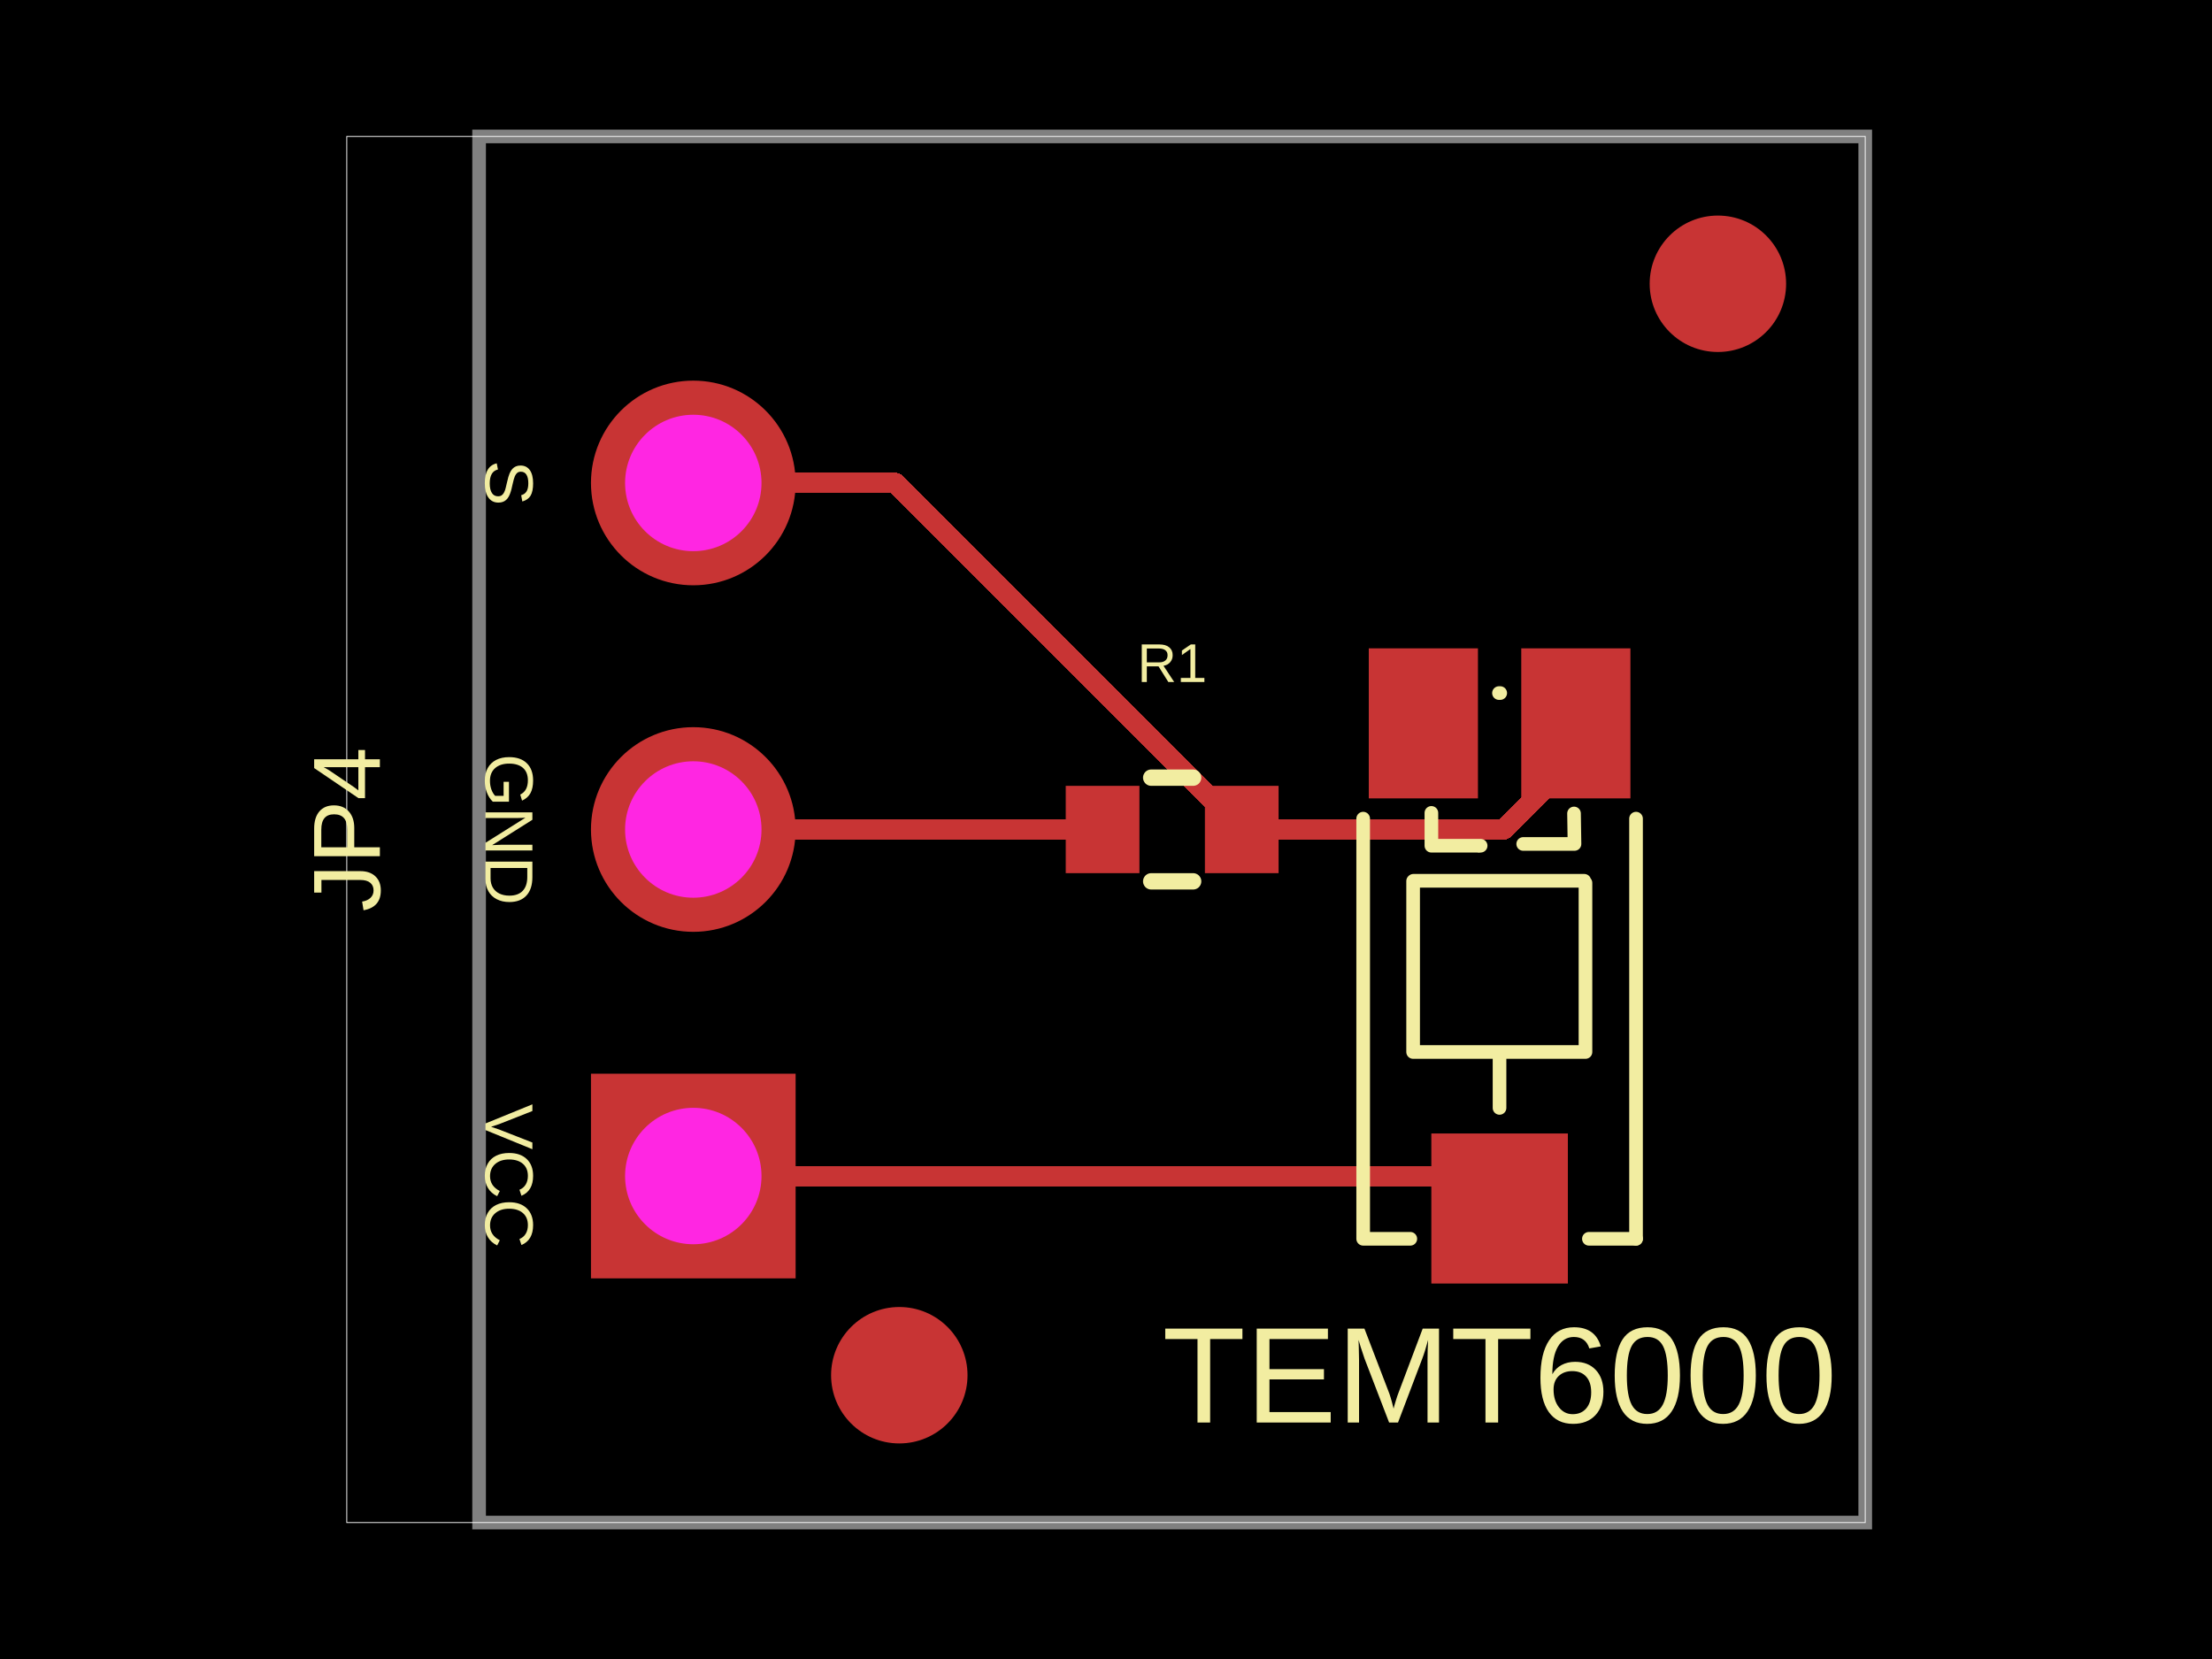
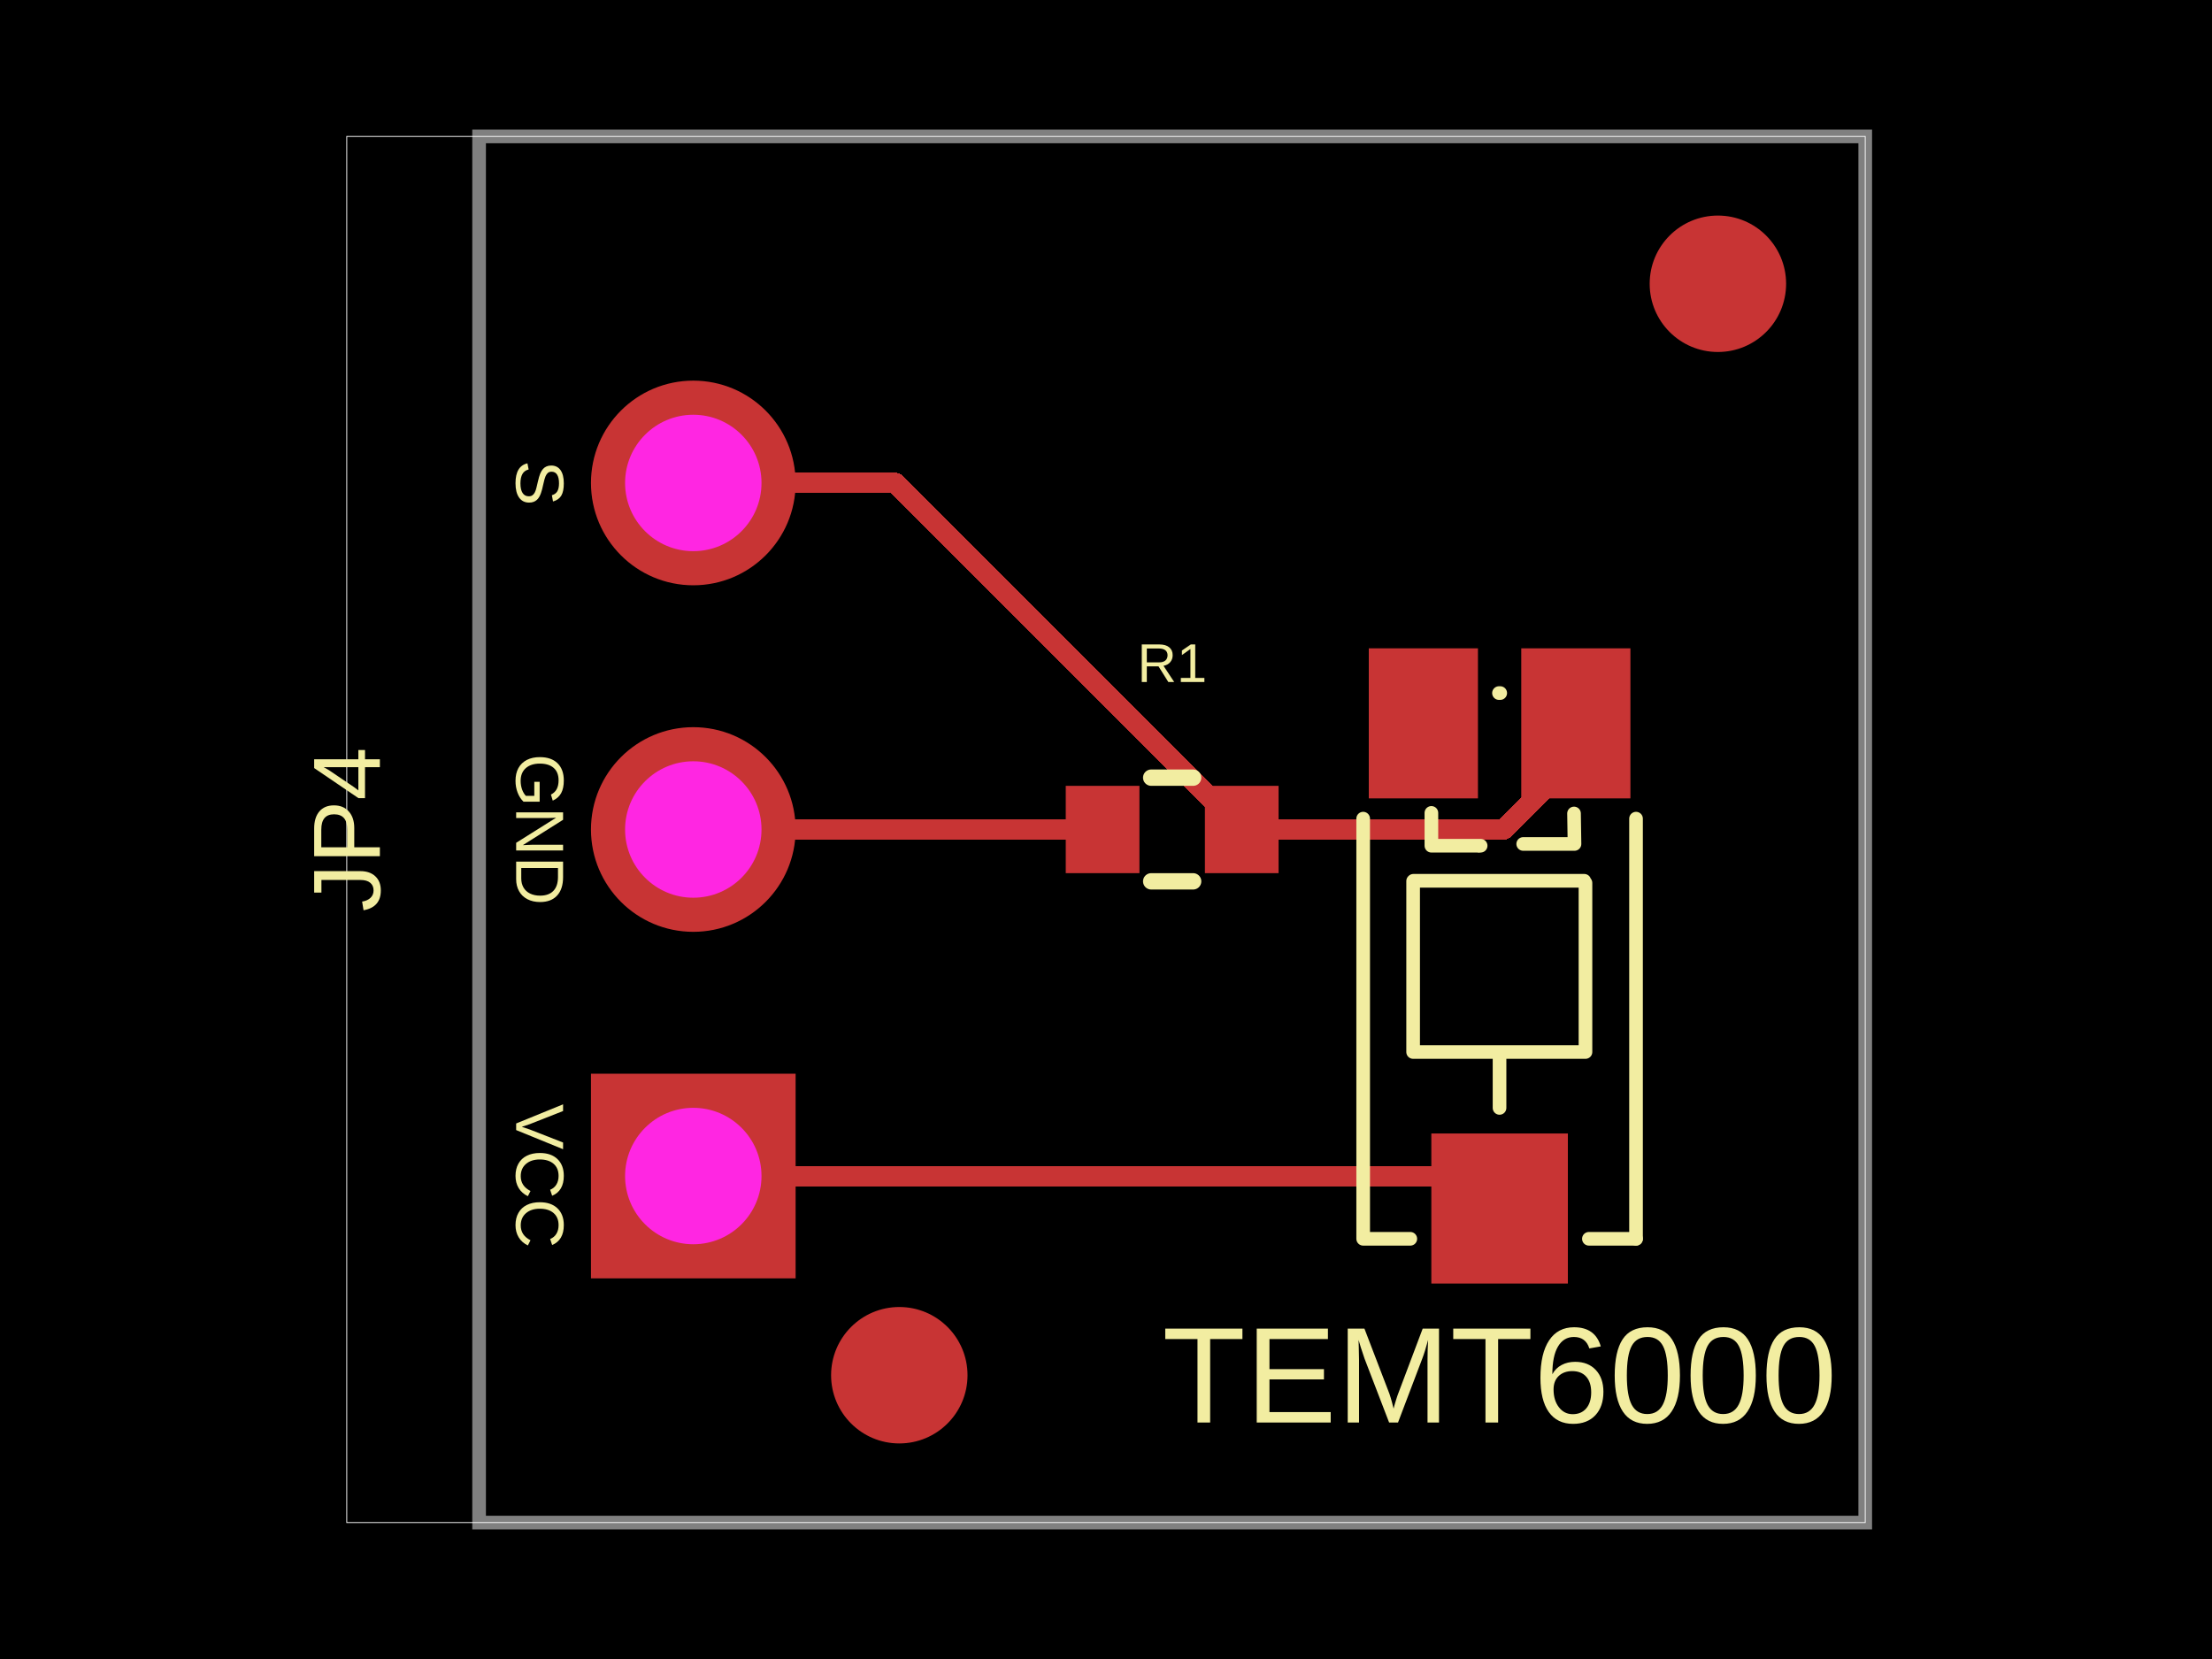
<svg xmlns="http://www.w3.org/2000/svg" width="800" height="600">
  <style />
  <rect class="boundary" x="0" y="0" fill="#000" width="800" height="600" data-type="pcb_background" data-pcb-layer="global" />
  <rect class="pcb-boundary" fill="none" stroke="#fff" stroke-width="0.3" x="125.411" y="49.342" width="549.178" height="501.316" data-type="pcb_boundary" data-pcb-layer="global" />
  <path class="pcb-board" d="M 173.273 550.658 L 674.589 550.658 L 674.589 49.342 L 173.273 49.342 Z" fill="none" stroke="rgba(255, 255, 255, 0.5)" stroke-width="4.934" data-type="pcb_board" data-pcb-layer="board" />
-   <rect class="pcb-pad" fill="rgb(200, 52, 52)" x="517.662" y="409.939" width="49.38" height="54.267" data-type="pcb_smtpad" data-pcb-layer="top" data-pad-name="U1.VCC" data-pad-net-name="VCC" />
-   <rect class="pcb-pad" fill="rgb(200, 52, 52)" x="550.185" y="234.478" width="39.479" height="54.267" data-type="pcb_smtpad" data-pcb-layer="top" data-pad-name="U1.S" />
-   <rect class="pcb-pad" fill="rgb(200, 52, 52)" x="495.04" y="234.478" width="39.479" height="54.267" data-type="pcb_smtpad" data-pcb-layer="top" data-pad-name="U1.BASE" />
-   <rect class="pcb-pad" fill="rgb(200, 52, 52)" x="385.444" y="284.211" width="26.645" height="31.579" data-type="pcb_smtpad" data-pcb-layer="top" data-pad-name="R1.pin1" data-pad-net-name="GND" />
-   <rect class="pcb-pad" fill="rgb(200, 52, 52)" x="435.773" y="284.211" width="26.645" height="31.579" data-type="pcb_smtpad" data-pcb-layer="top" data-pad-name="R1.pin2" />
+   <rect class="pcb-pad" fill="rgb(200, 52, 52)" x="517.662" y="409.939" width="49.38" height="54.267" data-type="pcb_smtpad" data-pcb-layer="top" />
+   <rect class="pcb-pad" fill="rgb(200, 52, 52)" x="550.185" y="234.478" width="39.479" height="54.267" data-type="pcb_smtpad" data-pcb-layer="top" />
+   <rect class="pcb-pad" fill="rgb(200, 52, 52)" x="495.04" y="234.478" width="39.479" height="54.267" data-type="pcb_smtpad" data-pcb-layer="top" />
+   <rect class="pcb-pad" fill="rgb(200, 52, 52)" x="385.444" y="284.211" width="26.645" height="31.579" data-type="pcb_smtpad" data-pcb-layer="top" />
+   <rect class="pcb-pad" fill="rgb(200, 52, 52)" x="435.773" y="284.211" width="26.645" height="31.579" data-type="pcb_smtpad" data-pcb-layer="top" />
  <circle class="pcb-pad" fill="rgb(200, 52, 52)" cx="325.247" cy="497.368" r="24.671" data-type="pcb_smtpad" data-pcb-layer="top" />
  <circle class="pcb-pad" fill="rgb(200, 52, 52)" cx="621.299" cy="102.632" r="24.671" data-type="pcb_smtpad" data-pcb-layer="top" />
-   <path class="pcb-trace" stroke="rgb(200, 52, 52)" fill="none" d="M 250.74 300 L 398.766 300" stroke-width="7.401" stroke-linecap="round" stroke-linejoin="round" shape-rendering="crispEdges" data-type="pcb_trace" data-pcb-layer="top" />
-   <path class="pcb-trace" stroke="rgb(200, 52, 52)" fill="none" d="M 542.352 437.072 L 530.609 425.329" stroke-width="7.401" stroke-linecap="round" stroke-linejoin="round" shape-rendering="crispEdges" data-type="pcb_trace" data-pcb-layer="top" />
-   <path class="pcb-trace" stroke="rgb(200, 52, 52)" fill="none" d="M 530.609 425.329 L 250.74 425.329" stroke-width="7.401" stroke-linecap="round" stroke-linejoin="round" shape-rendering="crispEdges" data-type="pcb_trace" data-pcb-layer="top" />
+   <path class="pcb-trace" stroke="rgb(200, 52, 52)" fill="none" d="M 398.766 300 L 250.74 300" stroke-width="7.401" stroke-linecap="round" stroke-linejoin="round" shape-rendering="crispEdges" data-type="pcb_trace" data-pcb-layer="top" />
+   <path class="pcb-trace" stroke="rgb(200, 52, 52)" fill="none" d="M 250.74 425.329 L 530.609 425.329" stroke-width="7.401" stroke-linecap="round" stroke-linejoin="round" shape-rendering="crispEdges" data-type="pcb_trace" data-pcb-layer="top" />
+   <path class="pcb-trace" stroke="rgb(200, 52, 52)" fill="none" d="M 530.609 425.329 L 542.352 437.072" stroke-width="7.401" stroke-linecap="round" stroke-linejoin="round" shape-rendering="crispEdges" data-type="pcb_trace" data-pcb-layer="top" />
  <path class="pcb-trace" stroke="rgb(200, 52, 52)" fill="none" d="M 449.095 300 L 543.858 300" stroke-width="7.401" stroke-linecap="round" stroke-linejoin="round" shape-rendering="crispEdges" data-type="pcb_trace" data-pcb-layer="top" />
  <path class="pcb-trace" stroke="rgb(200, 52, 52)" fill="none" d="M 543.858 300 L 569.934 273.924" stroke-width="7.401" stroke-linecap="round" stroke-linejoin="round" shape-rendering="crispEdges" data-type="pcb_trace" data-pcb-layer="top" />
  <path class="pcb-trace" stroke="rgb(200, 52, 52)" fill="none" d="M 569.934 273.924 L 569.934 261.612" stroke-width="7.401" stroke-linecap="round" stroke-linejoin="round" shape-rendering="crispEdges" data-type="pcb_trace" data-pcb-layer="top" />
-   <path class="pcb-trace" stroke="rgb(200, 52, 52)" fill="none" d="M 569.934 261.612 L 569.924 261.612" stroke-width="7.401" stroke-linecap="round" stroke-linejoin="round" shape-rendering="crispEdges" data-type="pcb_trace" data-pcb-layer="top" />
  <path class="pcb-trace" stroke="rgb(200, 52, 52)" fill="none" d="M 250.74 174.671 L 323.766 174.671" stroke-width="7.401" stroke-linecap="round" stroke-linejoin="round" shape-rendering="crispEdges" data-type="pcb_trace" data-pcb-layer="top" />
  <path class="pcb-trace" stroke="rgb(200, 52, 52)" fill="none" d="M 323.766 174.671 L 449.095 300" stroke-width="7.401" stroke-linecap="round" stroke-linejoin="round" shape-rendering="crispEdges" data-type="pcb_trace" data-pcb-layer="top" />
  <path class="pcb-silkscreen pcb-silkscreen-top" d="M 591.694 296.07 L 591.694 448.026" fill="none" stroke="#f2eda1" stroke-width="4.934" stroke-linecap="round" stroke-linejoin="round" data-pcb-component-id="pcb_component_0" data-pcb-silkscreen-path-id="pcb_silkscreen_path_0" data-type="pcb_silkscreen_path" data-pcb-layer="top" />
  <path class="pcb-silkscreen pcb-silkscreen-top" d="M 542.125 250.658 L 542.579 250.658" fill="none" stroke="#f2eda1" stroke-width="4.934" stroke-linecap="round" stroke-linejoin="round" data-pcb-component-id="pcb_component_0" data-pcb-silkscreen-path-id="pcb_silkscreen_path_1" data-type="pcb_silkscreen_path" data-pcb-layer="top" />
  <path class="pcb-silkscreen pcb-silkscreen-top" d="M 510.056 448.026 L 493.01 448.026 L 493.01 296.07" fill="none" stroke="#f2eda1" stroke-width="4.934" stroke-linecap="round" stroke-linejoin="round" data-pcb-component-id="pcb_component_0" data-pcb-silkscreen-path-id="pcb_silkscreen_path_2" data-type="pcb_silkscreen_path" data-pcb-layer="top" />
  <path class="pcb-silkscreen pcb-silkscreen-top" d="M 591.694 448.026 L 574.648 448.026" fill="none" stroke="#f2eda1" stroke-width="4.934" stroke-linecap="round" stroke-linejoin="round" data-pcb-component-id="pcb_component_0" data-pcb-silkscreen-path-id="pcb_silkscreen_path_3" data-type="pcb_silkscreen_path" data-pcb-layer="top" />
  <path class="pcb-silkscreen pcb-silkscreen-top" d="M 542.326 381.81 L 542.326 400.692" fill="none" stroke="#f2eda1" stroke-width="4.934" stroke-linecap="round" stroke-linejoin="round" data-pcb-component-id="pcb_component_0" data-pcb-silkscreen-path-id="pcb_silkscreen_path_4" data-type="pcb_silkscreen_path" data-pcb-layer="top" />
  <path class="pcb-silkscreen pcb-silkscreen-top" d="M 572.969 318.548 L 511.173 318.548 L 511.076 318.644 L 511.076 380.473 L 573.407 380.473 L 573.407 319.313 L 572.738 318.644" fill="none" stroke="#f2eda1" stroke-width="4.934" stroke-linecap="round" stroke-linejoin="round" data-pcb-component-id="pcb_component_0" data-pcb-silkscreen-path-id="pcb_silkscreen_path_5" data-type="pcb_silkscreen_path" data-pcb-layer="top" />
  <path class="pcb-silkscreen pcb-silkscreen-top" d="M 569.269 294.201 L 569.436 305.229 L 550.887 305.229" fill="none" stroke="#f2eda1" stroke-width="4.934" stroke-linecap="round" stroke-linejoin="round" data-pcb-component-id="pcb_component_0" data-pcb-silkscreen-path-id="pcb_silkscreen_path_6" data-type="pcb_silkscreen_path" data-pcb-layer="top" />
  <path class="pcb-silkscreen pcb-silkscreen-top" d="M 517.683 293.993 L 517.683 305.865 L 535.493 305.865 L 534.832 305.928" fill="none" stroke="#f2eda1" stroke-width="4.934" stroke-linecap="round" stroke-linejoin="round" data-pcb-component-id="pcb_component_0" data-pcb-silkscreen-path-id="pcb_silkscreen_path_7" data-type="pcb_silkscreen_path" data-pcb-layer="top" />
-   <text x="0" y="0" dx="0" dy="0" fill="#f2eda1" font-family="Arial, sans-serif" font-size="24.671" text-anchor="middle" dominant-baseline="central" transform="matrix(-1.8369701987210297e-16,1,-1,-1.8369701987210297e-16,184.1283,425.3289)" class="pcb-silkscreen-text pcb-silkscreen-top" data-pcb-silkscreen-text-id="pcb_silkscreen_text_0" stroke="none" data-type="pcb_silkscreen_text" data-pcb-layer="top">VCC</text>
-   <text x="0" y="0" dx="0" dy="0" fill="#f2eda1" font-family="Arial, sans-serif" font-size="24.671" text-anchor="middle" dominant-baseline="central" transform="matrix(-1.8369701987210297e-16,1,-1,-1.8369701987210297e-16,184.1283,300)" class="pcb-silkscreen-text pcb-silkscreen-top" data-pcb-silkscreen-text-id="pcb_silkscreen_text_1" stroke="none" data-type="pcb_silkscreen_text" data-pcb-layer="top">GND</text>
-   <text x="0" y="0" dx="0" dy="0" fill="#f2eda1" font-family="Arial, sans-serif" font-size="24.671" text-anchor="middle" dominant-baseline="central" transform="matrix(-1.8369701987210297e-16,1,-1,-1.8369701987210297e-16,184.1283,174.6711)" class="pcb-silkscreen-text pcb-silkscreen-top" data-pcb-silkscreen-text-id="pcb_silkscreen_text_2" stroke="none" data-type="pcb_silkscreen_text" data-pcb-layer="top">S</text>
+   <text x="0" y="0" dx="0" dy="0" fill="#f2eda1" font-family="Arial, sans-serif" font-size="24.671" text-anchor="middle" dominant-baseline="central" transform="matrix(-1.8369701987210297e-16,1,-1,-1.8369701987210297e-16,195.2303,425.3289)" class="pcb-silkscreen-text pcb-silkscreen-top" data-pcb-silkscreen-text-id="pcb_silkscreen_text_0" stroke="none" data-type="pcb_silkscreen_text" data-pcb-layer="top">VCC</text>
+   <text x="0" y="0" dx="0" dy="0" fill="#f2eda1" font-family="Arial, sans-serif" font-size="24.671" text-anchor="middle" dominant-baseline="central" transform="matrix(-1.8369701987210297e-16,1,-1,-1.8369701987210297e-16,195.2303,300)" class="pcb-silkscreen-text pcb-silkscreen-top" data-pcb-silkscreen-text-id="pcb_silkscreen_text_1" stroke="none" data-type="pcb_silkscreen_text" data-pcb-layer="top">GND</text>
+   <text x="0" y="0" dx="0" dy="0" fill="#f2eda1" font-family="Arial, sans-serif" font-size="24.671" text-anchor="middle" dominant-baseline="central" transform="matrix(-1.8369701987210297e-16,1,-1,-1.8369701987210297e-16,195.2303,174.6711)" class="pcb-silkscreen-text pcb-silkscreen-top" data-pcb-silkscreen-text-id="pcb_silkscreen_text_2" stroke="none" data-type="pcb_silkscreen_text" data-pcb-layer="top">S</text>
  <text x="0" y="0" dx="0" dy="0" fill="#f2eda1" font-family="Arial, sans-serif" font-size="34.539" text-anchor="middle" dominant-baseline="central" transform="matrix(6.123233995736766e-17,-1,1,6.123233995736766e-17,125.4112,300)" class="pcb-silkscreen-text pcb-silkscreen-top" data-pcb-silkscreen-text-id="pcb_silkscreen_text_3" stroke="none" data-type="pcb_silkscreen_text" data-pcb-layer="top">JP4</text>
  <path class="pcb-silkscreen pcb-silkscreen-top" d="M 416.35 281.25 L 431.512 281.25" fill="none" stroke="#f2eda1" stroke-width="5.921" stroke-linecap="round" stroke-linejoin="round" data-pcb-component-id="pcb_component_2" data-pcb-silkscreen-path-id="pcb_silkscreen_path_8" data-type="pcb_silkscreen_path" data-pcb-layer="top" />
  <path class="pcb-silkscreen pcb-silkscreen-top" d="M 416.35 318.75 L 431.512 318.75" fill="none" stroke="#f2eda1" stroke-width="5.921" stroke-linecap="round" stroke-linejoin="round" data-pcb-component-id="pcb_component_2" data-pcb-silkscreen-path-id="pcb_silkscreen_path_9" data-type="pcb_silkscreen_path" data-pcb-layer="top" />
  <text x="0" y="0" dx="0" dy="0" fill="#f2eda1" font-family="Arial, sans-serif" font-size="19.737" text-anchor="middle" dominant-baseline="central" transform="matrix(1,0,0,1,423.9309,239.8026)" class="pcb-silkscreen-text pcb-silkscreen-top" data-pcb-silkscreen-text-id="pcb_silkscreen_text_4" stroke="none" data-type="pcb_silkscreen_text" data-pcb-layer="top">R1</text>
  <text x="0" y="0" dx="0" dy="0" fill="#f2eda1" font-family="Arial, sans-serif" font-size="49.342" text-anchor="middle" dominant-baseline="central" transform="matrix(1,0,0,1,542.352,497.3684)" class="pcb-silkscreen-text pcb-silkscreen-top" data-pcb-silkscreen-text-id="pcb_silkscreen_text_5" stroke="none" data-type="pcb_silkscreen_text" data-pcb-layer="top">TEMT6000</text>
-   <g data-type="pcb_plated_hole" data-pcb-layer="through" data-pad-name="JP4.VCC" data-pad-net-name="VCC">
+   <g data-type="pcb_plated_hole" data-pcb-layer="through">
    <rect class="pcb-hole-outer-pad" fill="rgb(200, 52, 52)" x="-37.007" y="-37.007" transform="translate(250.7401 425.3289) rotate(-90)" width="74.013" height="74.013" data-type="pcb_plated_hole" data-pcb-layer="top" />
    <circle class="pcb-hole-inner" fill="#FF26E2" cx="250.74" cy="425.329" r="24.671" data-type="pcb_plated_hole_drill" data-pcb-layer="drill" />
  </g>
-   <g data-type="pcb_plated_hole" data-pcb-layer="through" data-pad-name="JP4.GND" data-pad-net-name="GND">
+   <g data-type="pcb_plated_hole" data-pcb-layer="through">
    <circle class="pcb-hole-outer" fill="rgb(200, 52, 52)" cx="250.74" cy="300" r="37.007" data-type="pcb_plated_hole" data-pcb-layer="top" />
    <circle class="pcb-hole-inner" fill="#FF26E2" cx="250.74" cy="300" r="24.671" data-type="pcb_plated_hole_drill" data-pcb-layer="drill" />
  </g>
-   <g data-type="pcb_plated_hole" data-pcb-layer="through" data-pad-name="JP4.S">
+   <g data-type="pcb_plated_hole" data-pcb-layer="through">
    <circle class="pcb-hole-outer" fill="rgb(200, 52, 52)" cx="250.74" cy="174.671" r="37.007" data-type="pcb_plated_hole" data-pcb-layer="top" />
    <circle class="pcb-hole-inner" fill="#FF26E2" cx="250.74" cy="174.671" r="24.671" data-type="pcb_plated_hole_drill" data-pcb-layer="drill" />
  </g>
</svg>
